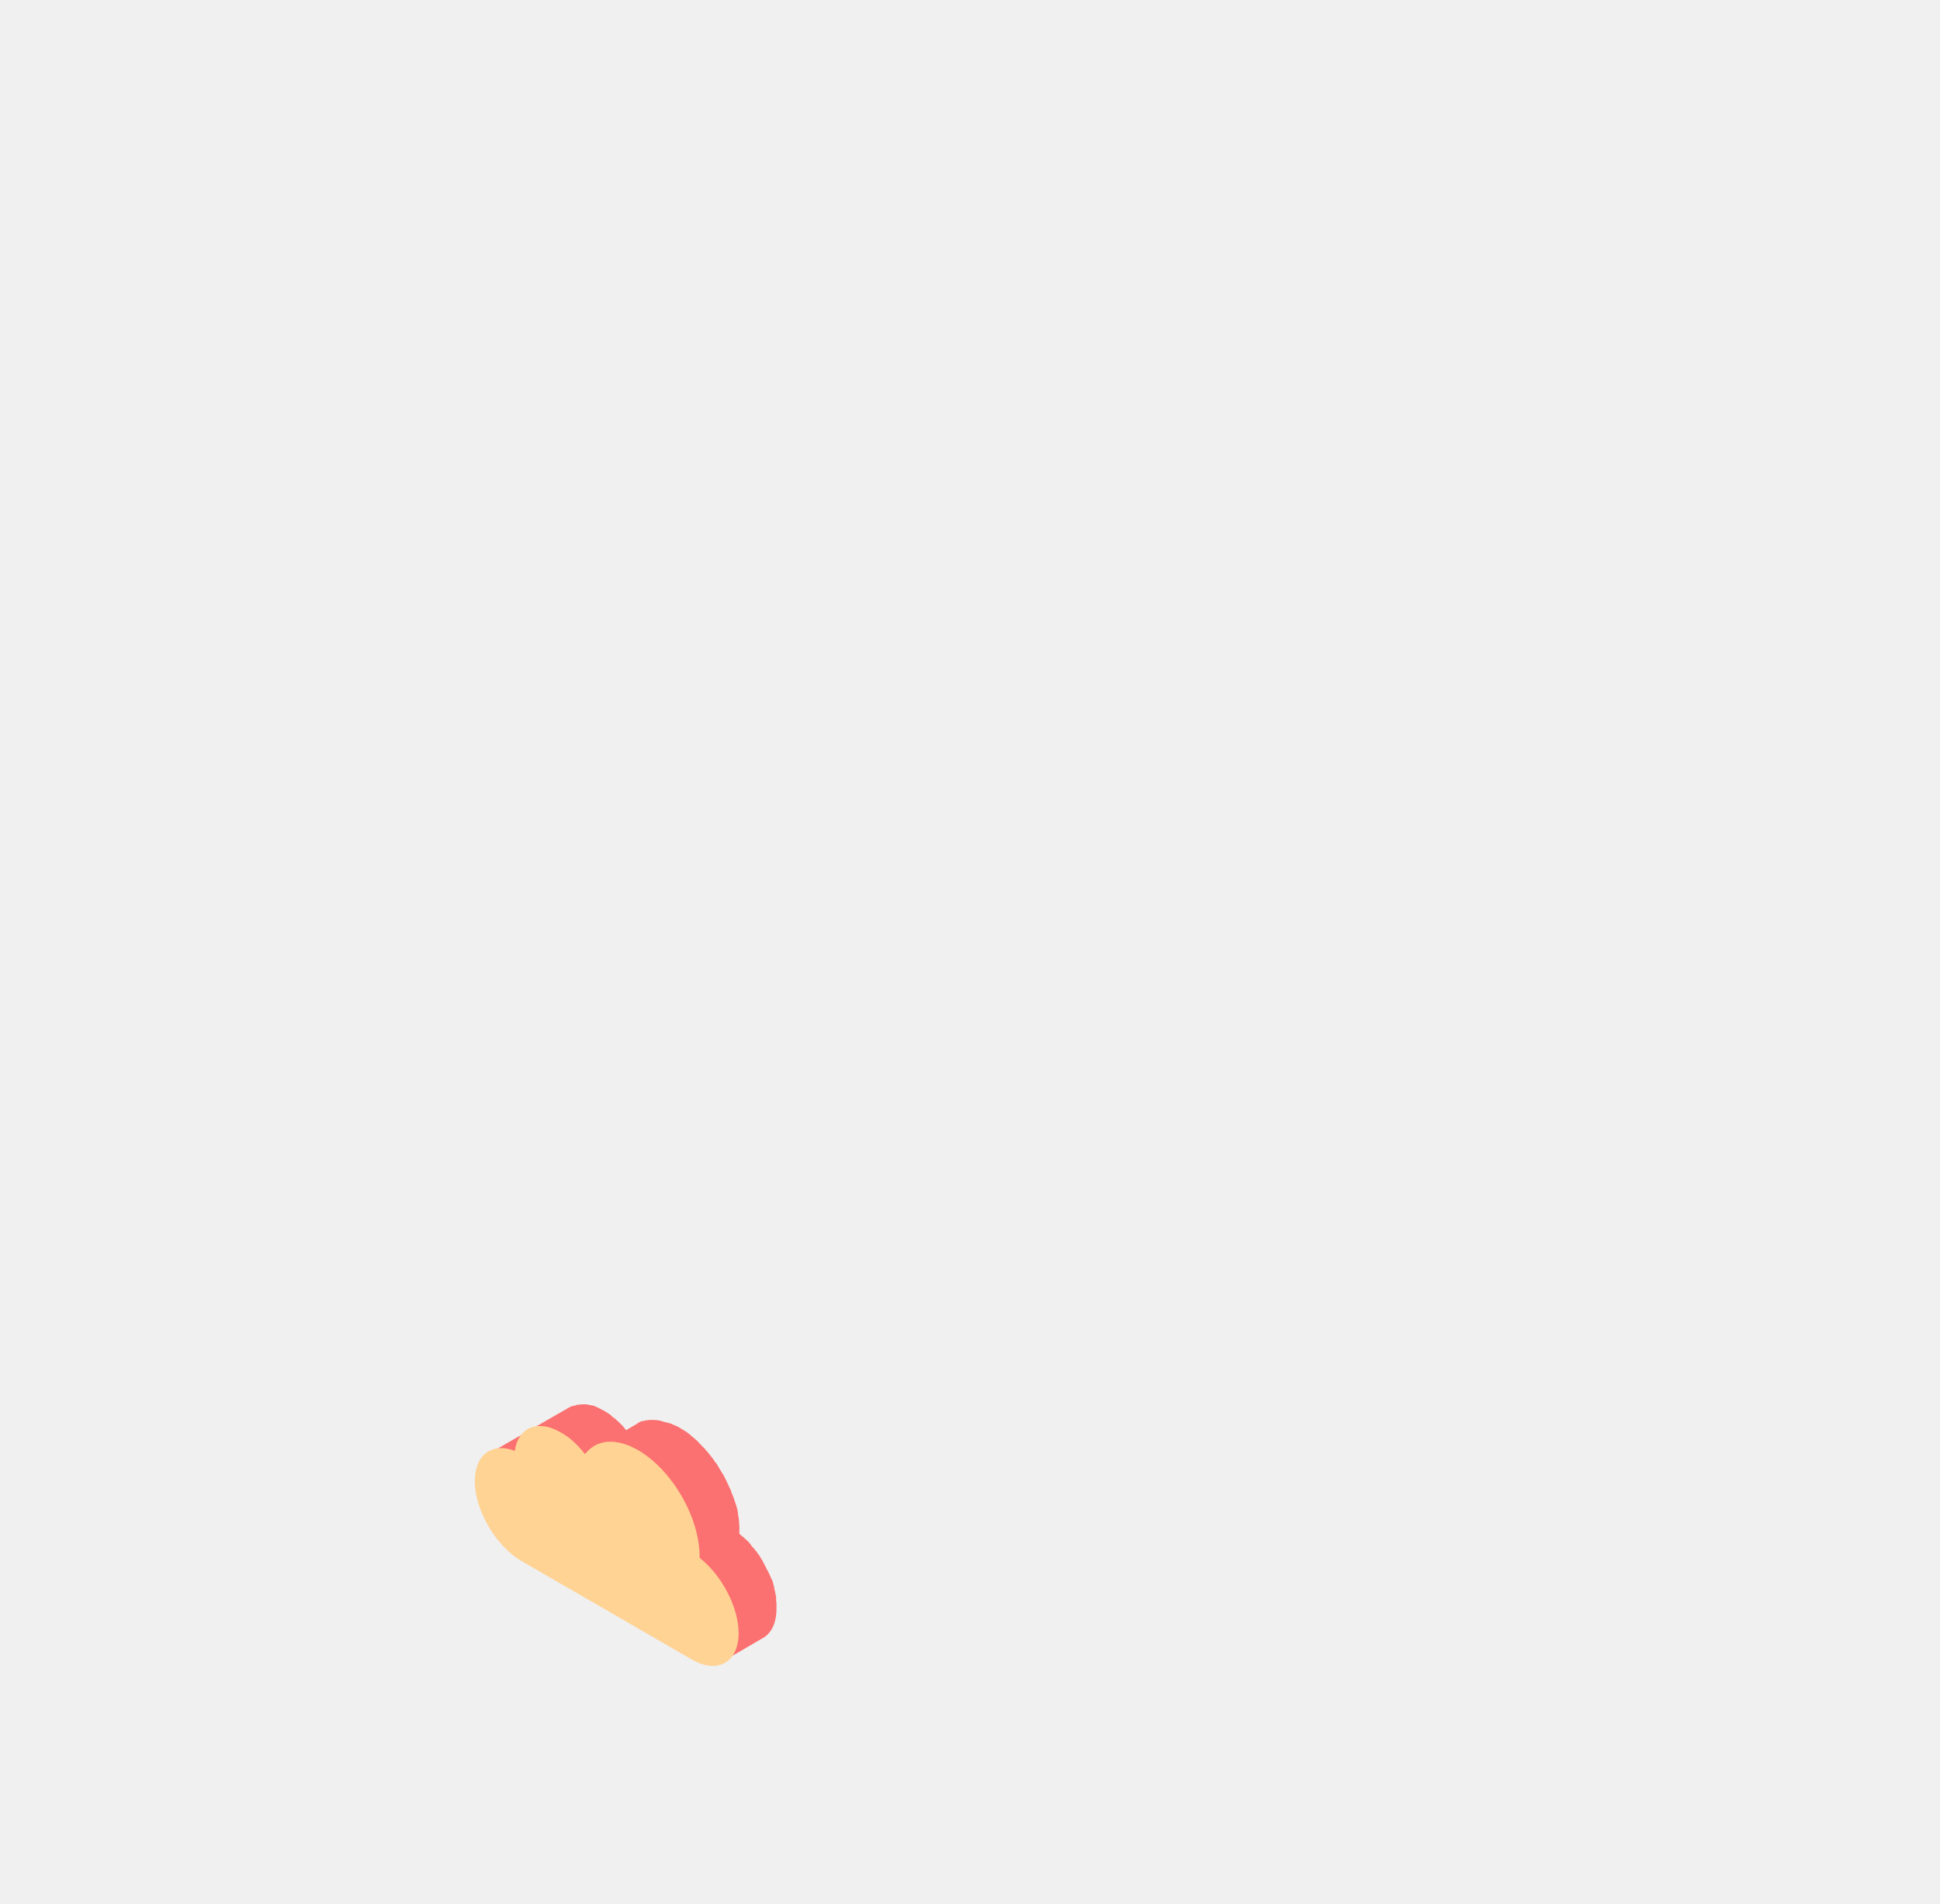
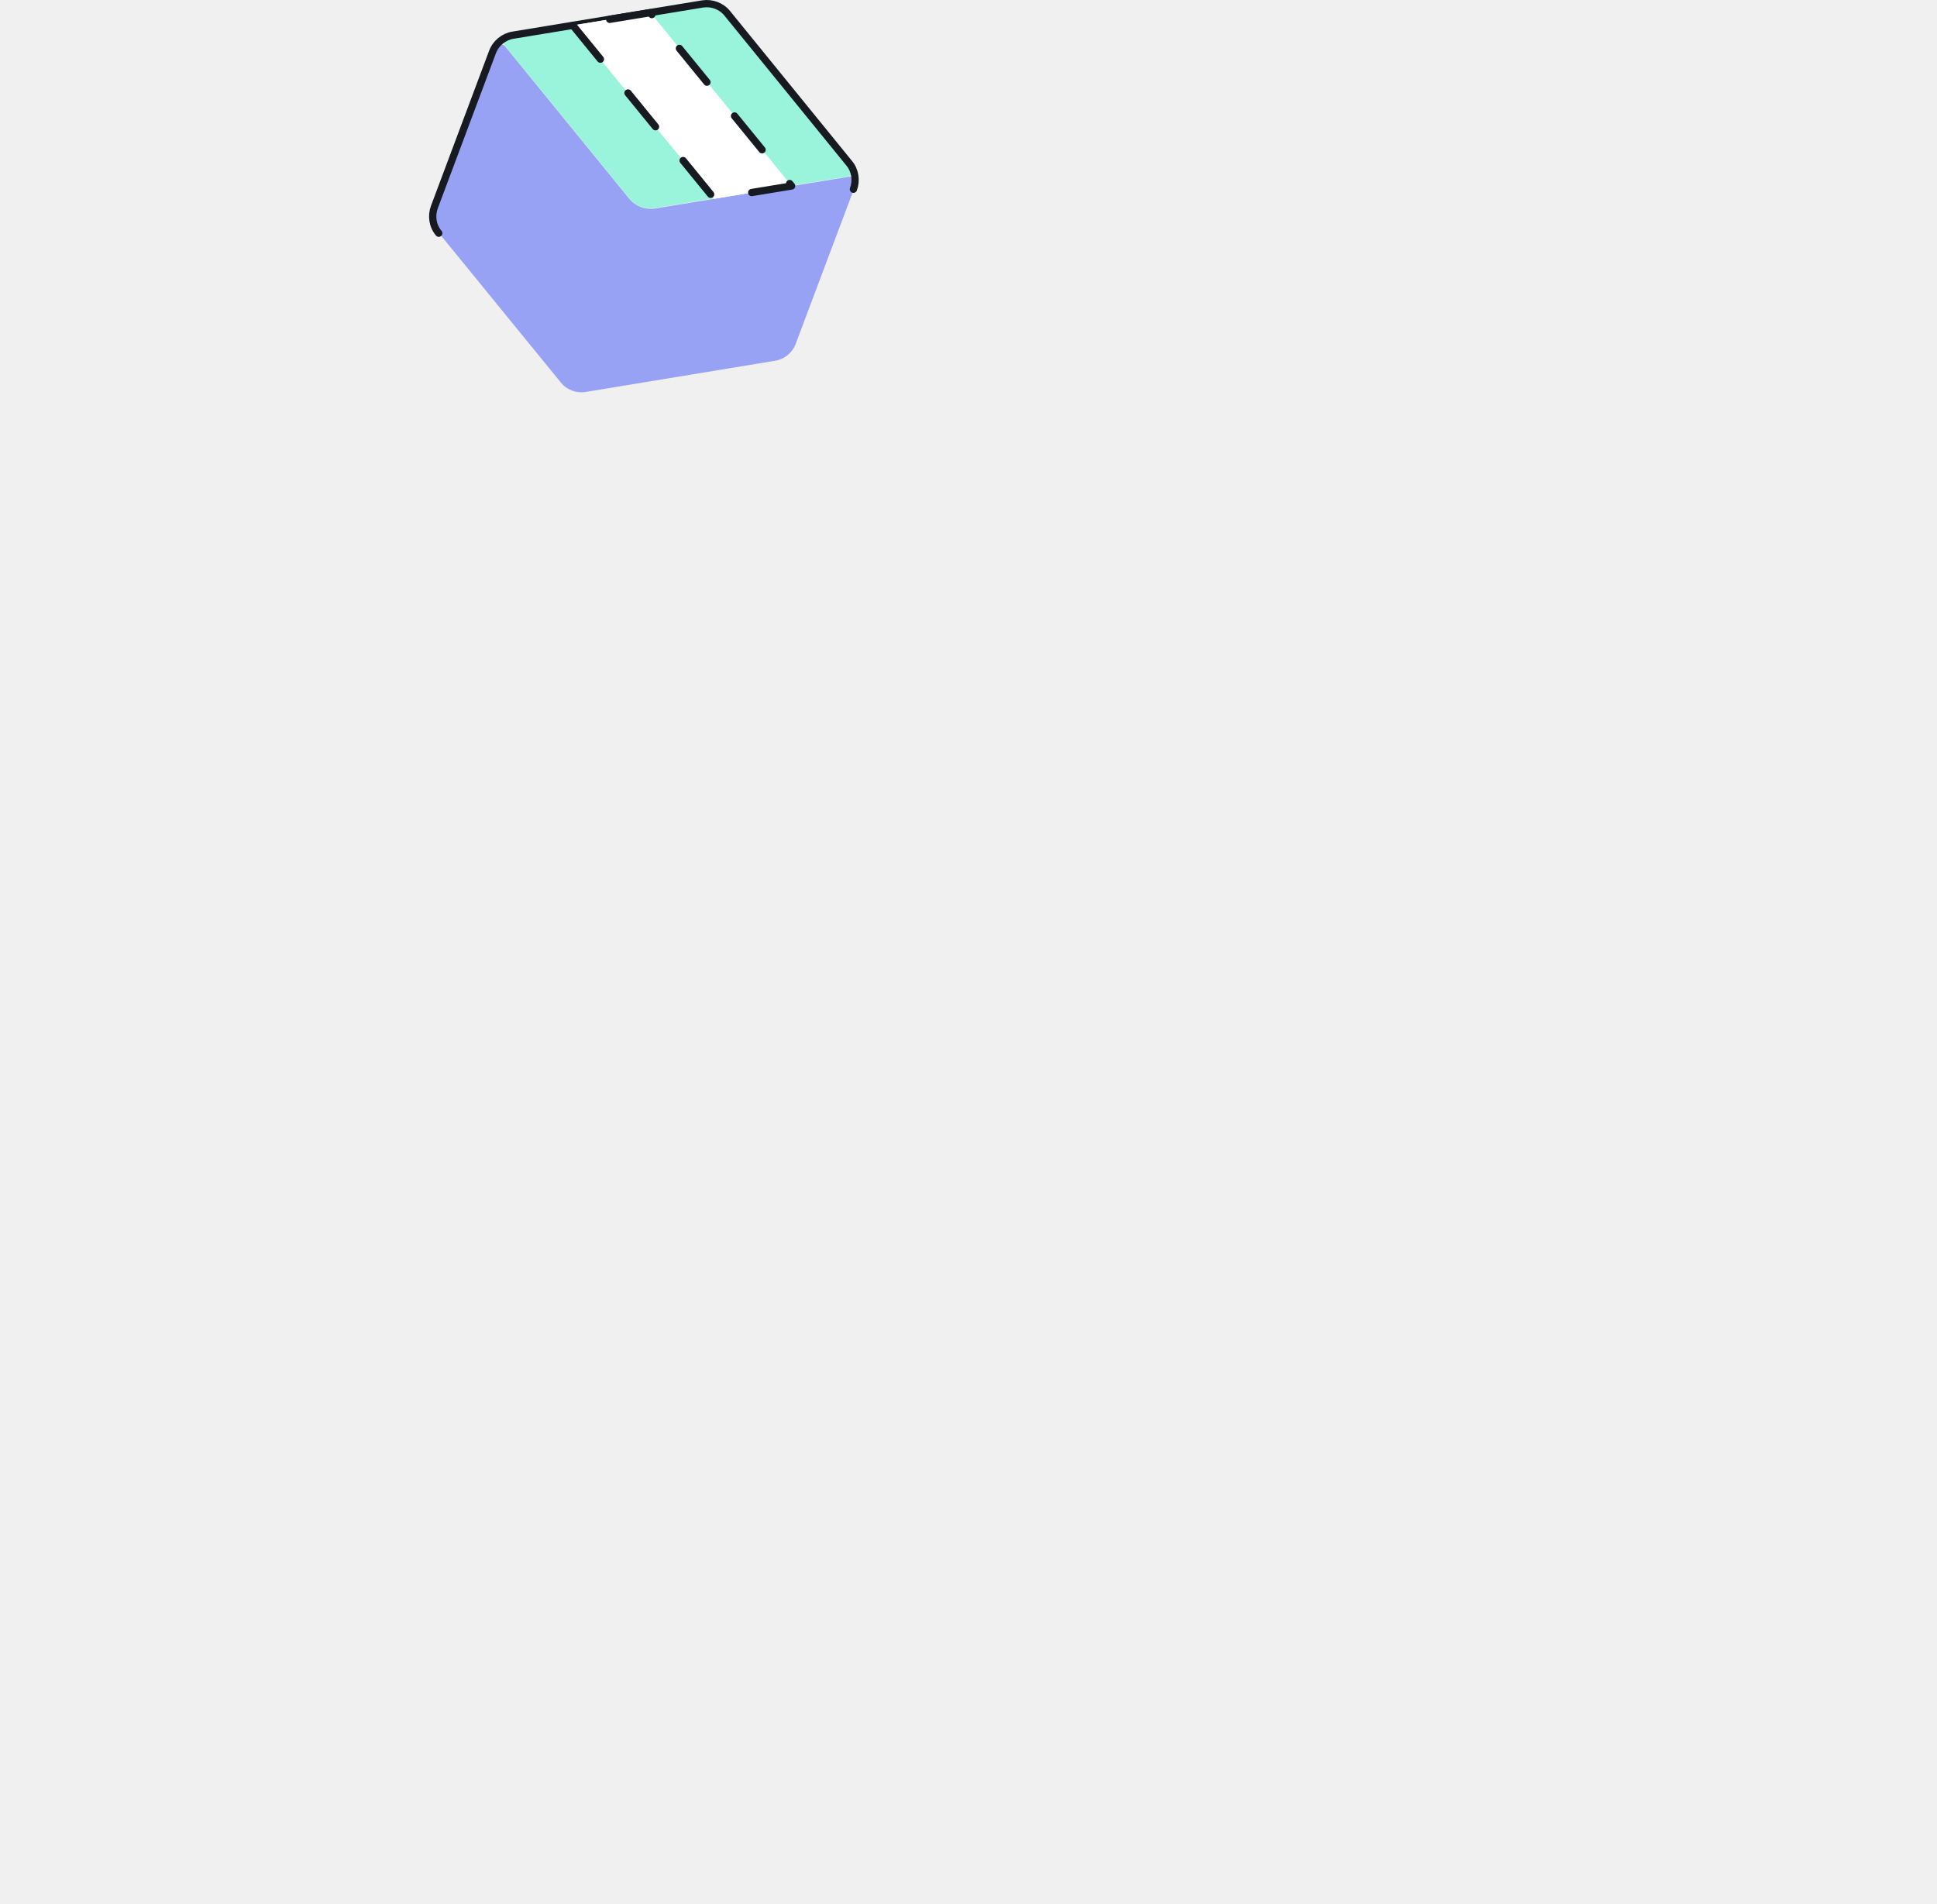
- <svg xmlns="http://www.w3.org/2000/svg" width="533" height="523" viewBox="0 0 533 523" fill="none">
-   <path d="M134.732 399.187L156.832 386.487C156.832 386.487 156.832 386.487 156.932 386.487H157.032C157.232 386.387 157.332 386.287 157.532 386.287H157.632C157.632 386.287 157.632 386.287 157.732 386.287C157.932 386.187 158.132 386.187 158.332 386.087C158.532 385.987 158.732 385.987 158.932 385.987C158.932 385.987 158.932 385.987 159.032 385.987H159.132C159.332 385.987 159.532 385.887 159.732 385.887H159.832C160.032 385.887 160.332 385.887 160.532 385.887C160.532 385.887 160.532 385.887 160.632 385.887H160.732C161.032 385.887 161.332 385.887 161.532 385.987C161.832 386.087 162.232 386.087 162.632 386.187C162.632 386.187 162.632 386.187 162.732 386.187C162.932 386.287 163.132 386.287 163.432 386.387C163.432 386.387 163.532 386.387 163.532 386.487C163.732 386.587 163.932 386.587 164.032 386.687C164.032 386.687 164.032 386.687 164.132 386.687C164.132 386.687 164.232 386.687 164.232 386.787C164.432 386.887 164.632 386.987 164.832 387.087C164.932 387.087 165.032 387.187 165.032 387.187C165.332 387.287 165.532 387.487 165.832 387.587C166.132 387.787 166.532 387.987 166.832 388.187C166.932 388.287 167.032 388.287 167.132 388.387C167.332 388.587 167.632 388.687 167.832 388.887C167.932 388.987 168.032 389.087 168.132 389.187C168.332 389.387 168.532 389.587 168.832 389.687C168.932 389.787 169.032 389.887 169.132 389.987C169.432 390.187 169.632 390.487 169.932 390.687L170.032 390.787C170.132 390.887 170.132 390.887 170.232 390.987C170.432 391.187 170.632 391.387 170.832 391.587C170.932 391.687 171.032 391.787 171.132 391.887C171.232 391.987 171.332 392.087 171.432 392.287L171.532 392.387C171.732 392.587 171.832 392.787 172.032 392.987L174.932 391.287C174.932 391.287 175.032 391.287 175.032 391.187C175.032 391.187 175.132 391.187 175.132 391.087C175.332 390.987 175.532 390.887 175.732 390.787C175.732 390.787 175.832 390.787 175.832 390.687H175.932C176.132 390.587 176.332 390.487 176.632 390.487H176.732C177.032 390.387 177.232 390.387 177.532 390.287H177.632H177.732C177.932 390.287 178.232 390.187 178.432 390.187H178.532C178.532 390.187 178.532 390.187 178.632 390.187C178.932 390.187 179.232 390.187 179.632 390.187C179.632 390.187 179.632 390.187 179.732 390.187H179.832C180.132 390.187 180.532 390.287 180.832 390.287H180.932C181.032 390.287 181.132 390.287 181.232 390.387C181.432 390.387 181.532 390.487 181.732 390.487C181.832 390.487 181.932 390.587 182.032 390.587C182.132 390.587 182.232 390.687 182.332 390.687H182.432C182.732 390.787 182.932 390.887 183.232 390.887H183.332C183.632 390.987 183.932 391.087 184.232 391.187C184.232 391.187 184.232 391.187 184.332 391.187C184.432 391.187 184.432 391.187 184.532 391.287C184.832 391.387 185.132 391.587 185.432 391.687C185.532 391.687 185.632 391.787 185.732 391.787C186.132 391.987 186.432 392.187 186.832 392.387C187.232 392.687 187.732 392.887 188.132 393.187C188.232 393.287 188.332 393.287 188.332 393.287C188.732 393.587 189.132 393.887 189.532 394.187C189.632 394.287 189.732 394.287 189.732 394.387C190.132 394.687 190.532 395.087 190.932 395.387L191.032 395.487C191.432 395.787 191.832 396.187 192.132 396.587L192.232 396.687L192.332 396.787C192.632 397.087 192.832 397.287 193.132 397.587C193.132 397.587 193.132 397.587 193.232 397.687C193.532 397.987 193.832 398.287 194.032 398.587C194.032 398.587 194.032 398.587 194.132 398.687L194.232 398.787C194.632 399.287 195.032 399.787 195.432 400.287C195.432 400.287 195.432 400.387 195.532 400.387C195.832 400.787 196.132 401.187 196.432 401.687L196.532 401.787C196.532 401.787 196.532 401.887 196.632 401.887C196.932 402.287 197.232 402.687 197.432 403.187C197.432 403.187 197.432 403.287 197.532 403.287C197.532 403.387 197.632 403.387 197.632 403.487C197.832 403.787 198.032 404.187 198.232 404.487C198.232 404.587 198.332 404.587 198.332 404.687C198.332 404.687 198.332 404.787 198.432 404.787C198.632 405.187 198.932 405.587 199.132 405.987C199.132 405.987 199.132 405.987 199.132 406.087C199.132 406.187 199.232 406.187 199.232 406.287C199.432 406.587 199.632 406.987 199.732 407.287C199.732 407.387 199.832 407.387 199.832 407.487C199.832 407.587 199.832 407.587 199.932 407.687C200.132 408.087 200.332 408.587 200.532 408.987C200.732 409.387 200.932 409.887 201.032 410.287C201.032 410.387 201.032 410.387 201.132 410.487C201.132 410.587 201.132 410.587 201.232 410.687C201.432 411.187 201.532 411.587 201.732 412.087C201.932 412.587 202.032 413.087 202.232 413.587C202.232 413.687 202.232 413.687 202.332 413.787V413.887C202.532 414.487 202.632 414.987 202.732 415.587V415.687C202.732 415.787 202.732 415.887 202.732 415.887C202.732 416.087 202.832 416.287 202.832 416.587C202.832 416.787 202.932 416.887 202.932 417.087C202.932 417.287 203.032 417.587 203.032 417.787C203.032 417.887 203.032 417.987 203.032 418.087V418.187C203.132 418.687 203.132 419.187 203.132 419.687C203.132 419.787 203.132 419.887 203.132 419.987C203.132 420.487 203.132 420.987 203.132 421.487C203.532 421.787 203.832 422.087 204.232 422.387C204.332 422.487 204.432 422.587 204.532 422.687C204.732 422.887 205.032 423.087 205.232 423.287L205.332 423.387C205.632 423.687 205.932 423.987 206.132 424.287C206.232 424.387 206.332 424.487 206.332 424.587C206.432 424.687 206.532 424.787 206.532 424.887C206.632 424.987 206.732 425.087 206.832 425.187C207.032 425.387 207.232 425.587 207.432 425.887C207.532 425.987 207.532 426.087 207.632 426.087C207.732 426.187 207.832 426.387 207.932 426.487C208.032 426.687 208.232 426.887 208.332 427.087C208.432 427.187 208.432 427.287 208.532 427.287C208.632 427.487 208.732 427.587 208.832 427.787C208.932 427.987 209.032 428.087 209.132 428.287C209.132 428.387 209.232 428.387 209.232 428.487C209.432 428.687 209.532 428.987 209.632 429.187C209.732 429.287 209.732 429.387 209.832 429.487C209.832 429.487 209.832 429.487 209.832 429.587C210.032 429.987 210.232 430.287 210.432 430.687V430.787C210.532 430.887 210.532 430.987 210.632 431.087C210.732 431.287 210.832 431.587 211.032 431.787C211.032 431.887 211.132 431.987 211.132 432.087C211.232 432.187 211.232 432.387 211.332 432.487C211.432 432.587 211.432 432.787 211.532 432.887C211.632 433.087 211.632 433.187 211.732 433.387C211.832 433.487 211.832 433.687 211.932 433.787C211.932 433.887 212.032 433.987 212.032 433.987C212.132 434.187 212.232 434.487 212.332 434.687C212.332 434.787 212.432 434.987 212.432 435.087V435.187C212.532 435.587 212.632 435.887 212.732 436.287C212.732 436.387 212.732 436.387 212.732 436.487C212.732 436.687 212.832 436.787 212.832 436.987C212.932 437.287 213.032 437.587 213.032 437.887C213.132 438.287 213.232 438.687 213.232 439.087C213.232 439.187 213.232 439.287 213.232 439.387C213.232 439.487 213.232 439.587 213.232 439.687C213.232 439.887 213.232 440.087 213.332 440.387C213.332 440.487 213.332 440.687 213.332 440.787C213.332 441.187 213.332 441.687 213.332 442.087C213.332 445.987 211.932 448.787 209.632 450.087L198.132 456.787" fill="#FB7070" />
-   <path d="M175.332 398.487C169.232 394.987 163.832 395.487 160.732 399.587C158.732 396.987 156.432 394.887 154.032 393.587C147.632 389.887 142.332 392.287 141.432 398.687C135.332 396.287 130.532 399.587 130.432 406.887C130.432 414.987 136.232 424.887 143.332 428.987L190.032 455.987C197.032 460.087 202.932 456.887 202.932 448.787C202.932 441.587 198.232 432.787 192.232 428.087C192.332 417.087 184.732 403.987 175.332 398.487Z" fill="#FFD394" />
+ <svg xmlns="http://www.w3.org/2000/svg" width="533" height="524" viewBox="0 0 533 524" fill="none">
+   <path d="M173.232 54.787L139.032 12.787C138.132 11.687 136.432 11.987 135.932 13.287L119.532 56.887C118.632 59.287 119.032 62.087 120.732 64.087L154.332 105.287C155.932 107.287 158.532 108.287 161.132 107.887L213.332 99.287C215.832 98.887 218.032 97.087 218.932 94.687L235.332 51.087C235.832 49.787 234.732 48.387 233.332 48.687L180.232 57.387C177.532 57.787 174.932 56.787 173.232 54.787Z" fill="#98A2F4" />
+   <path d="M233.232 48.587L180.032 57.287C177.432 57.687 174.832 56.687 173.232 54.687L139.032 12.687C138.132 11.587 138.732 9.987 140.132 9.787L193.332 1.087C195.932 0.687 198.532 1.687 200.132 3.687L234.332 45.687C235.232 46.787 234.632 48.387 233.232 48.587Z" fill="#9AF4DC" />
+   <path d="M234.832 52.087C235.732 49.687 235.332 46.887 233.632 44.887L200.132 3.687C198.532 1.687 195.932 0.687 193.332 1.087L141.132 9.687C138.632 10.087 136.432 11.887 135.532 14.287L119.532 56.987C118.632 59.387 119.032 62.187 120.732 64.187" stroke="#171A21" stroke-width="2" stroke-miterlimit="10" stroke-linecap="round" stroke-linejoin="round" />
+   <path d="M157.631 6.987L196.531 54.687L217.831 51.187L178.931 3.487L157.631 6.987Z" fill="white" />
+   <path d="M157.631 6.987L196.531 54.687L217.831 51.187L178.931 3.487L157.631 6.987Z" fill="white" stroke="#171A21" stroke-width="2" stroke-linecap="round" stroke-linejoin="round" stroke-dasharray="12 12" />
</svg>
